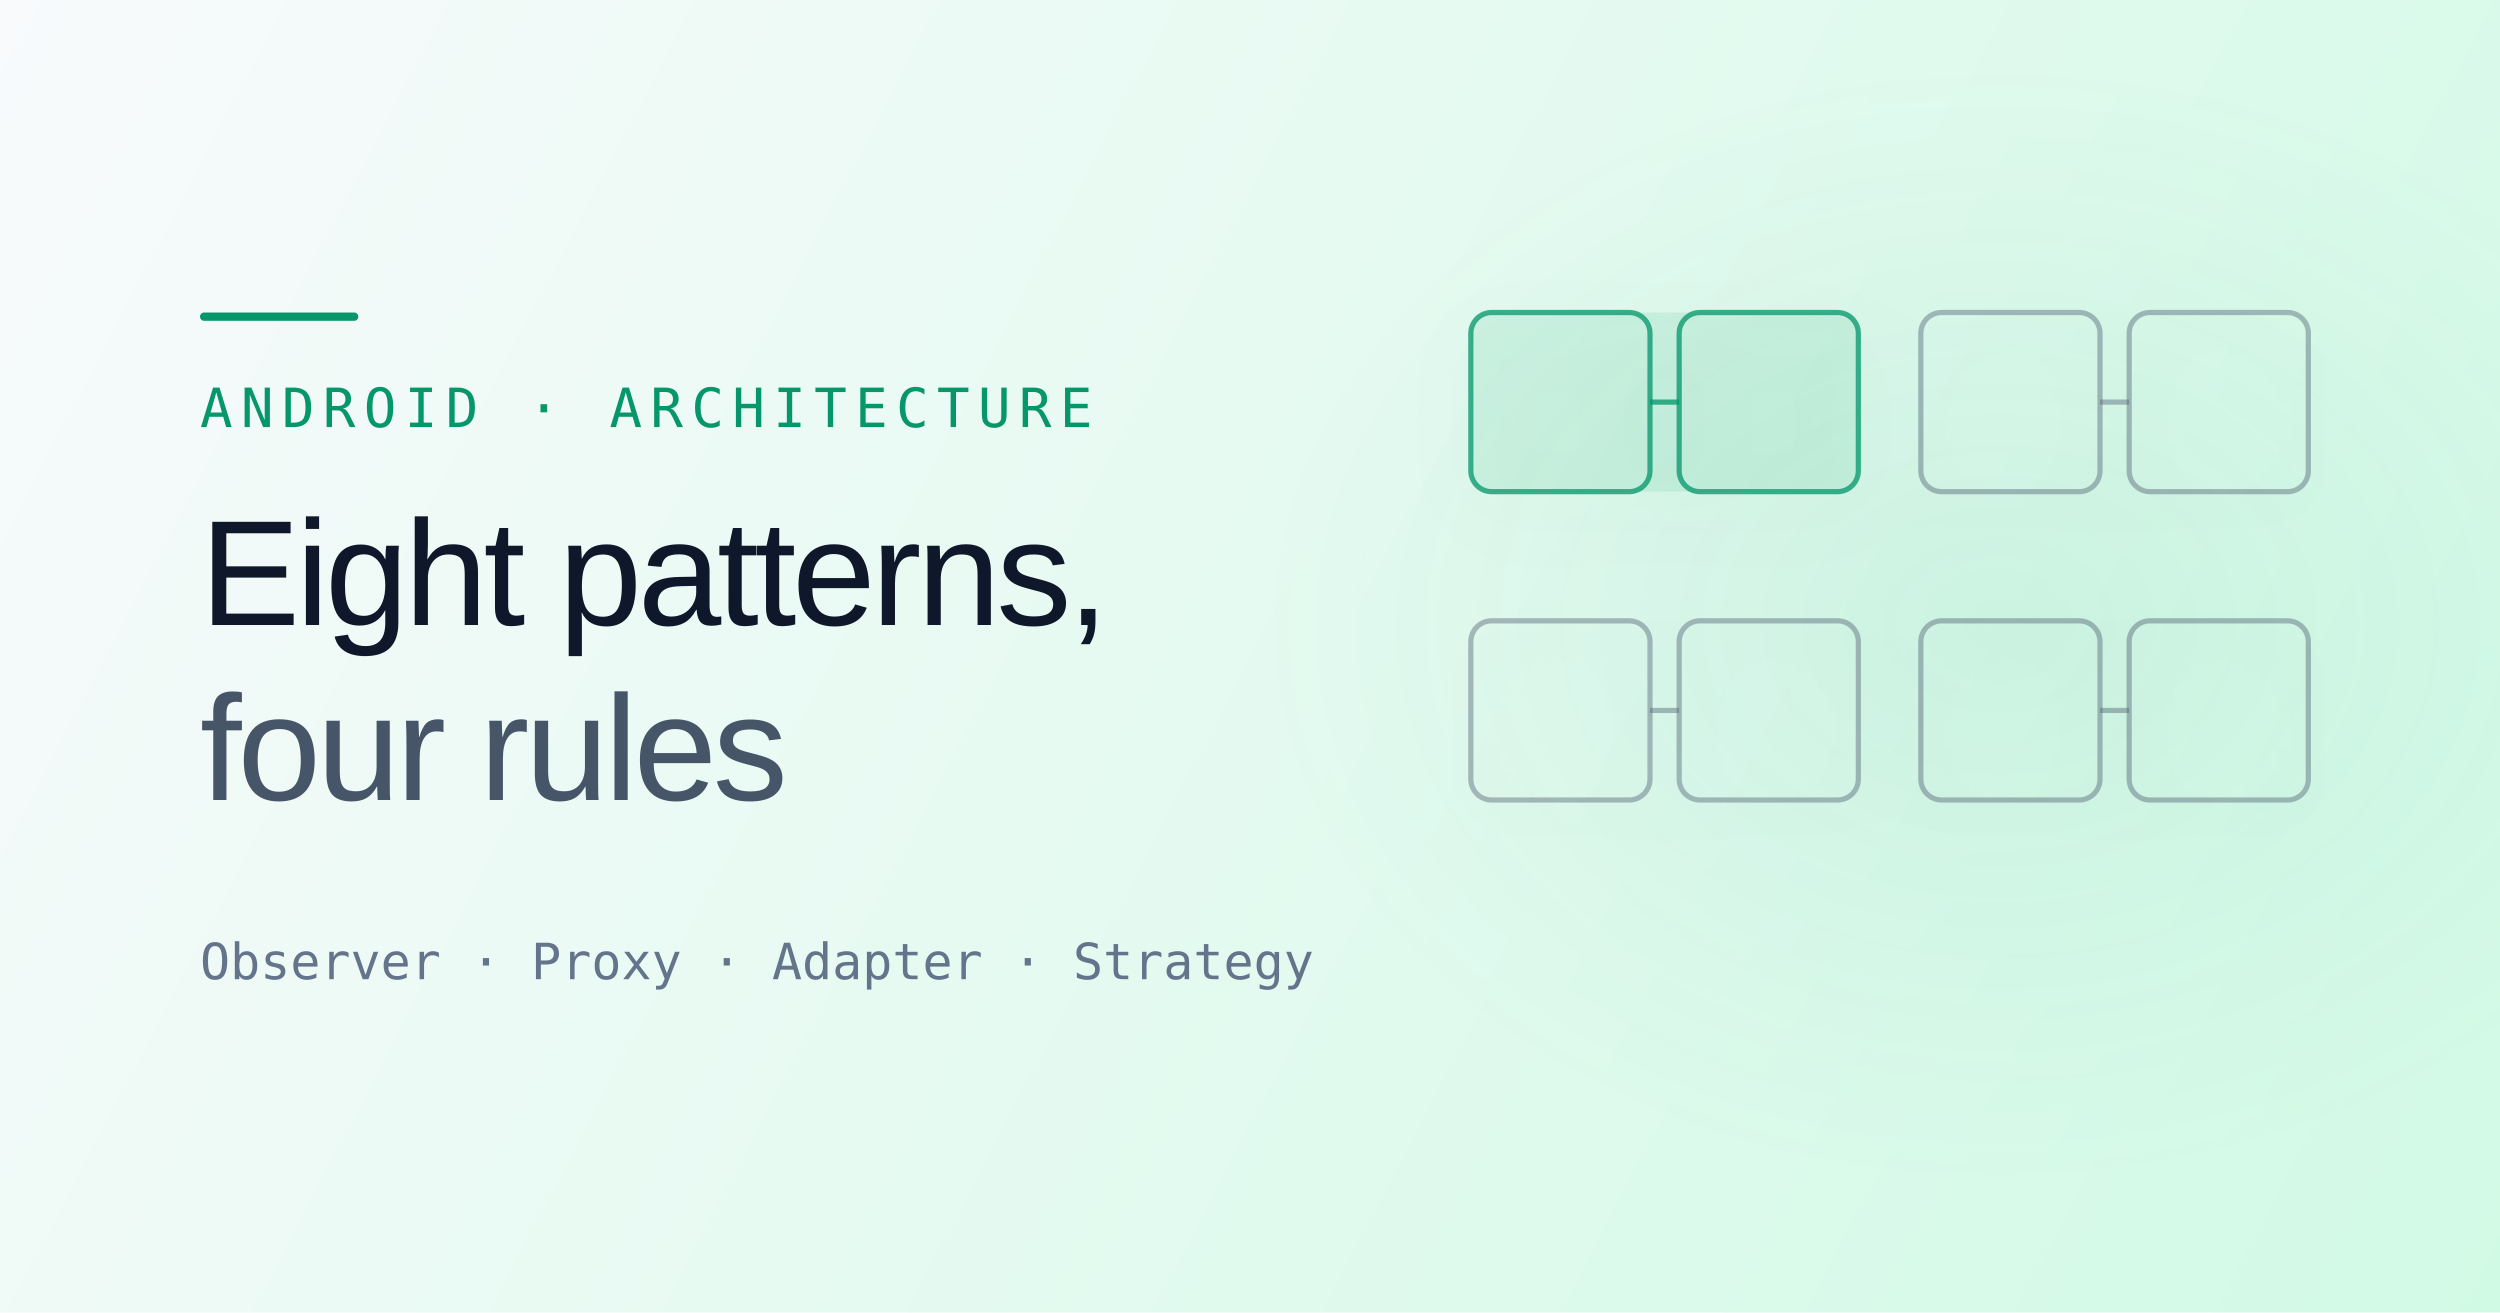
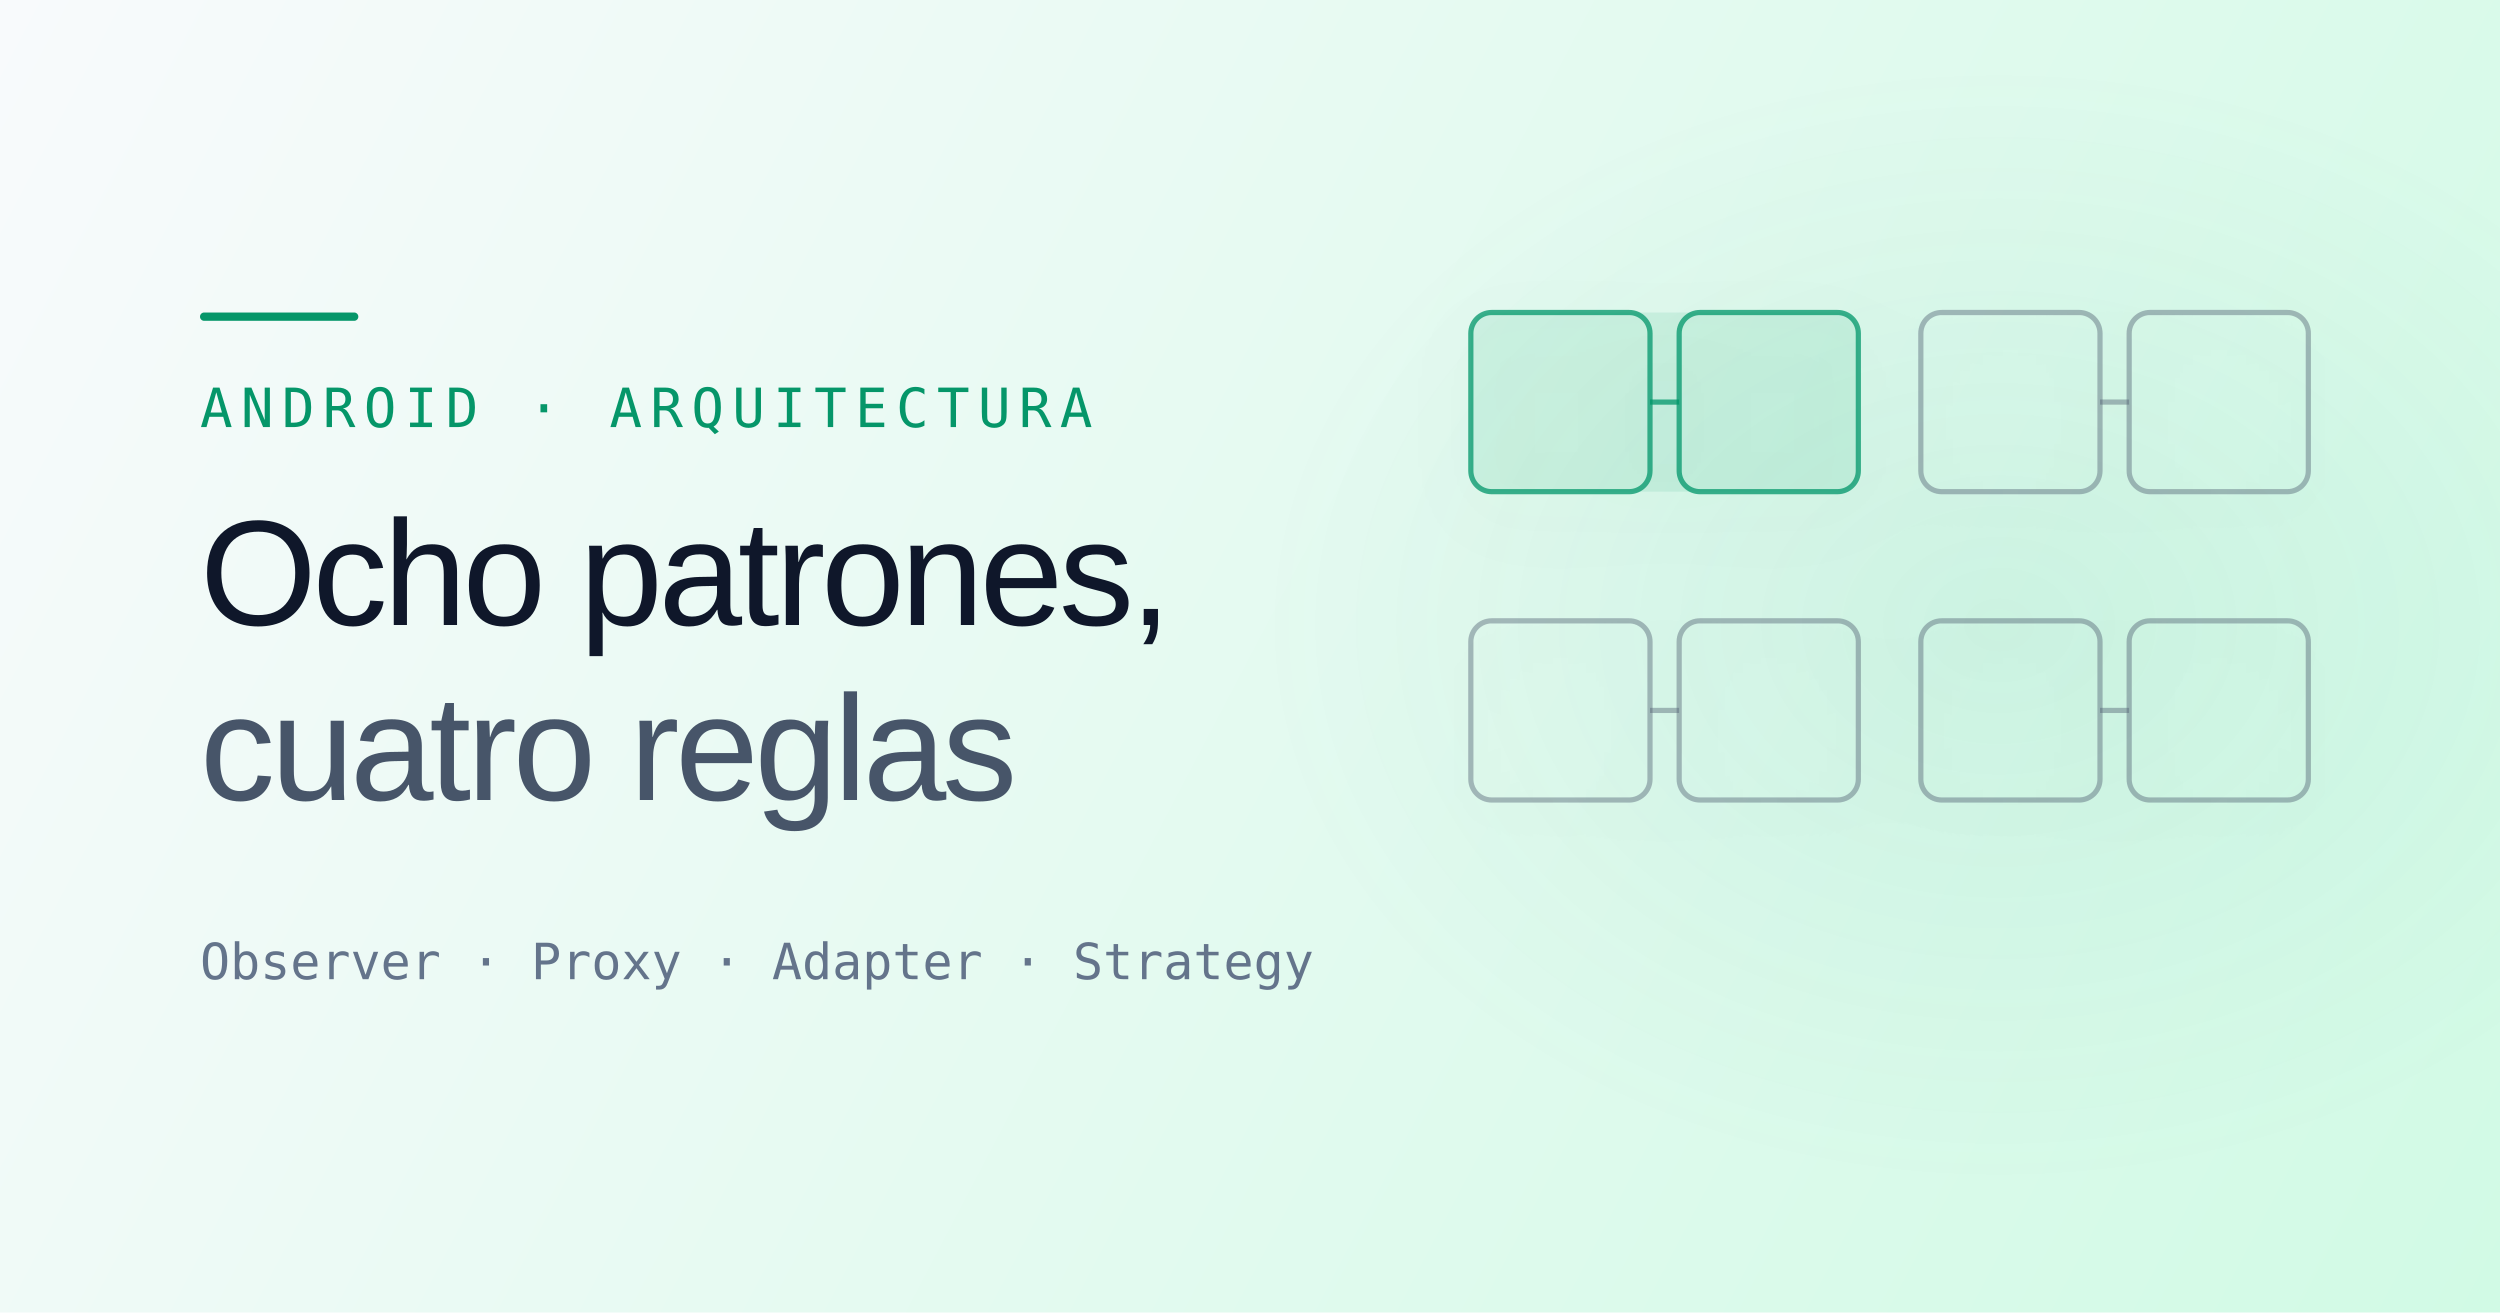
- <svg xmlns="http://www.w3.org/2000/svg" viewBox="0 0 1200 630" fill="none" role="img" aria-label="Design patterns banner — eight patterns, four rules.">
+ <svg xmlns="http://www.w3.org/2000/svg" viewBox="0 0 1200 630" fill="none" role="img" aria-label="Banner de patrones de diseño — ocho patrones, cuatro reglas.">
  <defs>
-     <linearGradient id="bg-gof-patterns-android-light" x1="0" y1="0" x2="1200" y2="630" gradientUnits="userSpaceOnUse">
+     <linearGradient id="bg-gof-patterns-android-es-light" x1="0" y1="0" x2="1200" y2="630" gradientUnits="userSpaceOnUse">
      <stop offset="0%" stop-color="#F8FAFC" />
      <stop offset="100%" stop-color="#D1FAE5" />
    </linearGradient>
-     <radialGradient id="glow-gof-patterns-android-light" cx="50%" cy="50%" r="50%">
+     <radialGradient id="glow-gof-patterns-android-es-light" cx="50%" cy="50%" r="50%">
      <stop offset="0%" stop-color="#059669" stop-opacity="0.072" />
      <stop offset="100%" stop-color="#059669" stop-opacity="0" />
    </radialGradient>
-     <filter id="lift-gof-patterns-android-light" x="-30%" y="-30%" width="160%" height="160%">
+     <filter id="lift-gof-patterns-android-es-light" x="-30%" y="-30%" width="160%" height="160%">
      <feDropShadow dx="0" dy="10" stdDeviation="18" flood-color="#059669" flood-opacity="0.09" />
    </filter>
  </defs>
-   <rect width="1200" height="630" fill="url(#bg-gof-patterns-android-light)" />
-   <ellipse cx="960" cy="300" rx="360" ry="270" fill="url(#glow-gof-patterns-android-light)" />
-   <g filter="url(#lift-gof-patterns-android-light)">
+   <rect width="1200" height="630" fill="url(#bg-gof-patterns-android-es-light)" />
+   <ellipse cx="960" cy="300" rx="360" ry="270" fill="url(#glow-gof-patterns-android-es-light)" />
+   <g filter="url(#lift-gof-patterns-android-es-light)">
    <rect x="706" y="150" width="86" height="86" rx="10" fill="none" stroke="#059669" stroke-width="2.5" opacity="0.75" />
    <rect x="806" y="150" width="86" height="86" rx="10" fill="none" stroke="#059669" stroke-width="2.5" opacity="0.75" />
    <path d="M792 193 h14" stroke="#059669" stroke-width="2.5" opacity="0.75" />
    <rect x="706" y="150" width="186" height="86" rx="10" fill="#059669" opacity="0.1" />
    <rect x="922" y="150" width="86" height="86" rx="10" fill="none" stroke="#475569" stroke-width="2.5" opacity="0.4" />
    <rect x="1022" y="150" width="86" height="86" rx="10" fill="none" stroke="#475569" stroke-width="2.5" opacity="0.4" />
    <path d="M1008 193 h14" stroke="#475569" stroke-width="2.5" opacity="0.4" />
    <rect x="706" y="298" width="86" height="86" rx="10" fill="none" stroke="#475569" stroke-width="2.5" opacity="0.4" />
    <rect x="806" y="298" width="86" height="86" rx="10" fill="none" stroke="#475569" stroke-width="2.5" opacity="0.4" />
    <path d="M792 341 h14" stroke="#475569" stroke-width="2.5" opacity="0.4" />
    <rect x="922" y="298" width="86" height="86" rx="10" fill="none" stroke="#475569" stroke-width="2.5" opacity="0.4" />
    <rect x="1022" y="298" width="86" height="86" rx="10" fill="none" stroke="#475569" stroke-width="2.5" opacity="0.4" />
    <path d="M1008 341 h14" stroke="#475569" stroke-width="2.5" opacity="0.4" />
  </g>
  <rect x="96" y="150" width="76" height="4" rx="2" fill="#059669" />
-   <text x="96" y="205" font-family="'IBM Plex Mono',ui-monospace,monospace" font-size="26" letter-spacing="4" fill="#059669">ANDROID · ARCHITECTURE</text>
-   <text x="96" y="300" font-family="Switzer,'Helvetica Neue',Arial,sans-serif" font-size="72" font-weight="500" letter-spacing="-2" fill="#0F172A">Eight patterns,</text>
-   <text x="96" y="384" font-family="Switzer,'Helvetica Neue',Arial,sans-serif" font-size="72" font-weight="500" letter-spacing="-2" fill="#475569">four rules</text>
+   <text x="96" y="205" font-family="'IBM Plex Mono',ui-monospace,monospace" font-size="26" letter-spacing="4" fill="#059669">ANDROID · ARQUITECTURA</text>
+   <text x="96" y="300" font-family="Switzer,'Helvetica Neue',Arial,sans-serif" font-size="72" font-weight="500" letter-spacing="-2" fill="#0F172A">Ocho patrones,</text>
+   <text x="96" y="384" font-family="Switzer,'Helvetica Neue',Arial,sans-serif" font-size="72" font-weight="500" letter-spacing="-2" fill="#475569">cuatro reglas</text>
  <text x="96" y="470" font-family="'IBM Plex Mono',ui-monospace,monospace" font-size="24" fill="#64748B">Observer · Proxy · Adapter · Strategy</text>
</svg>
